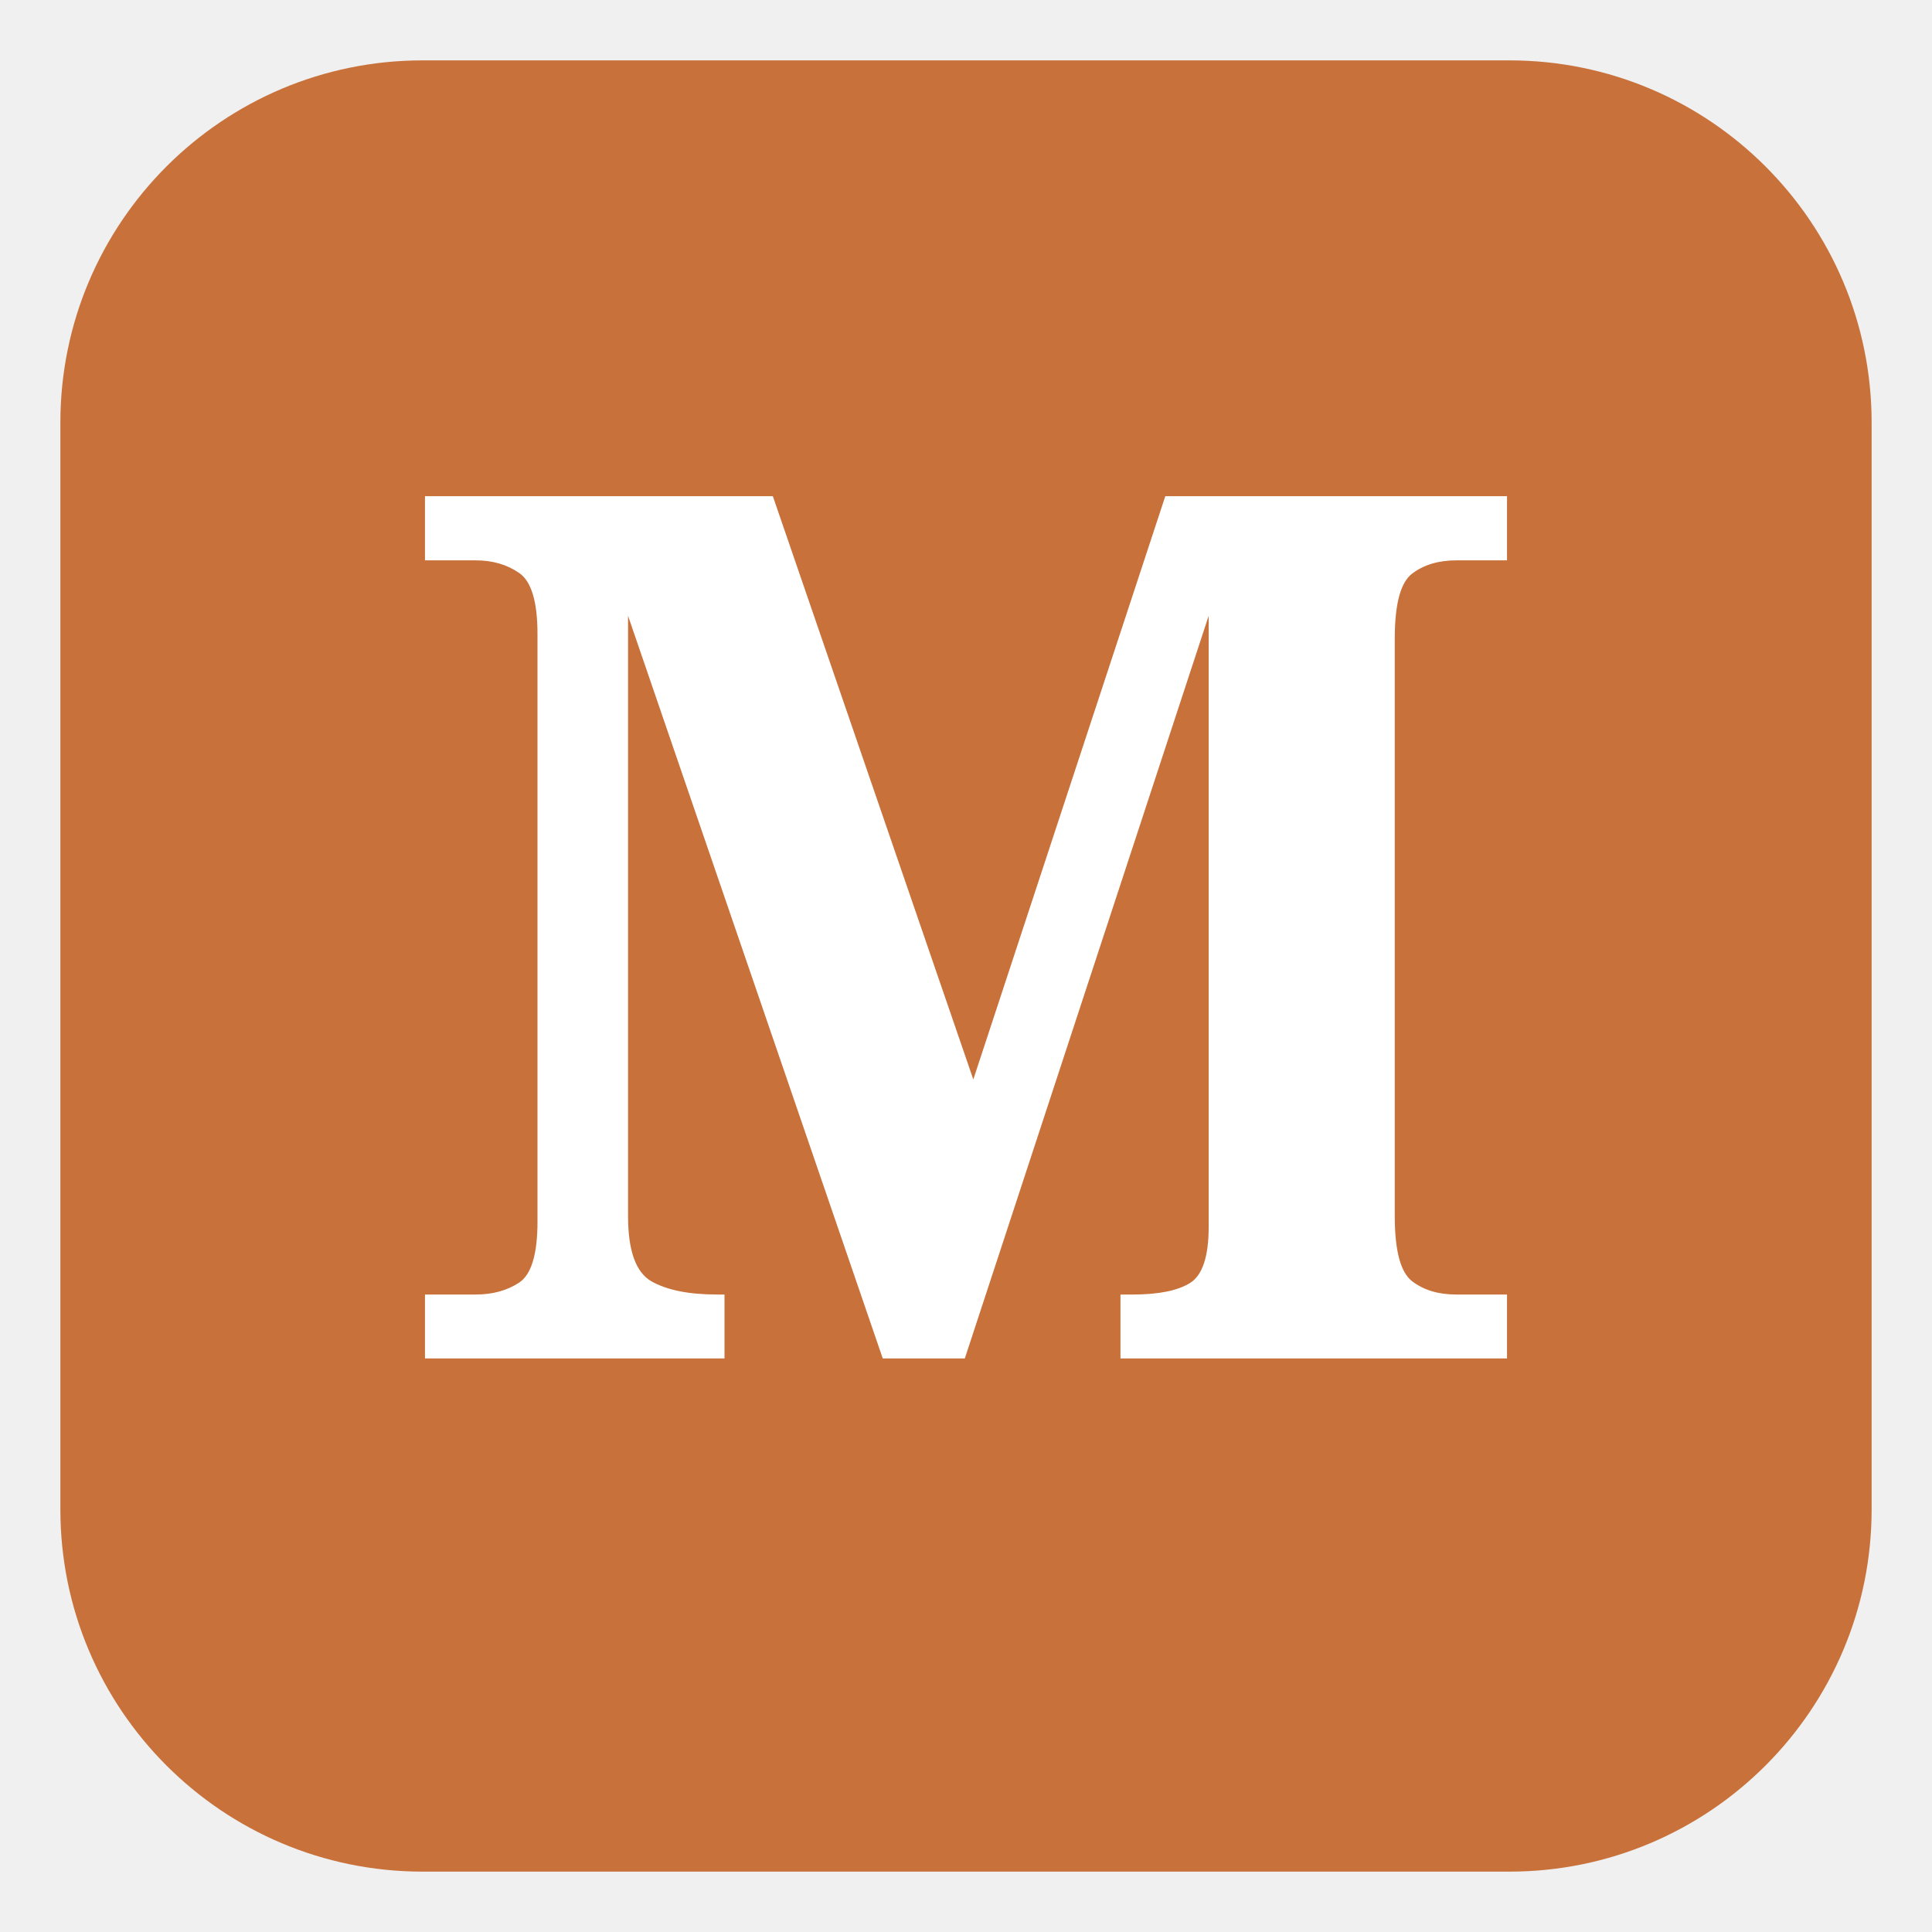
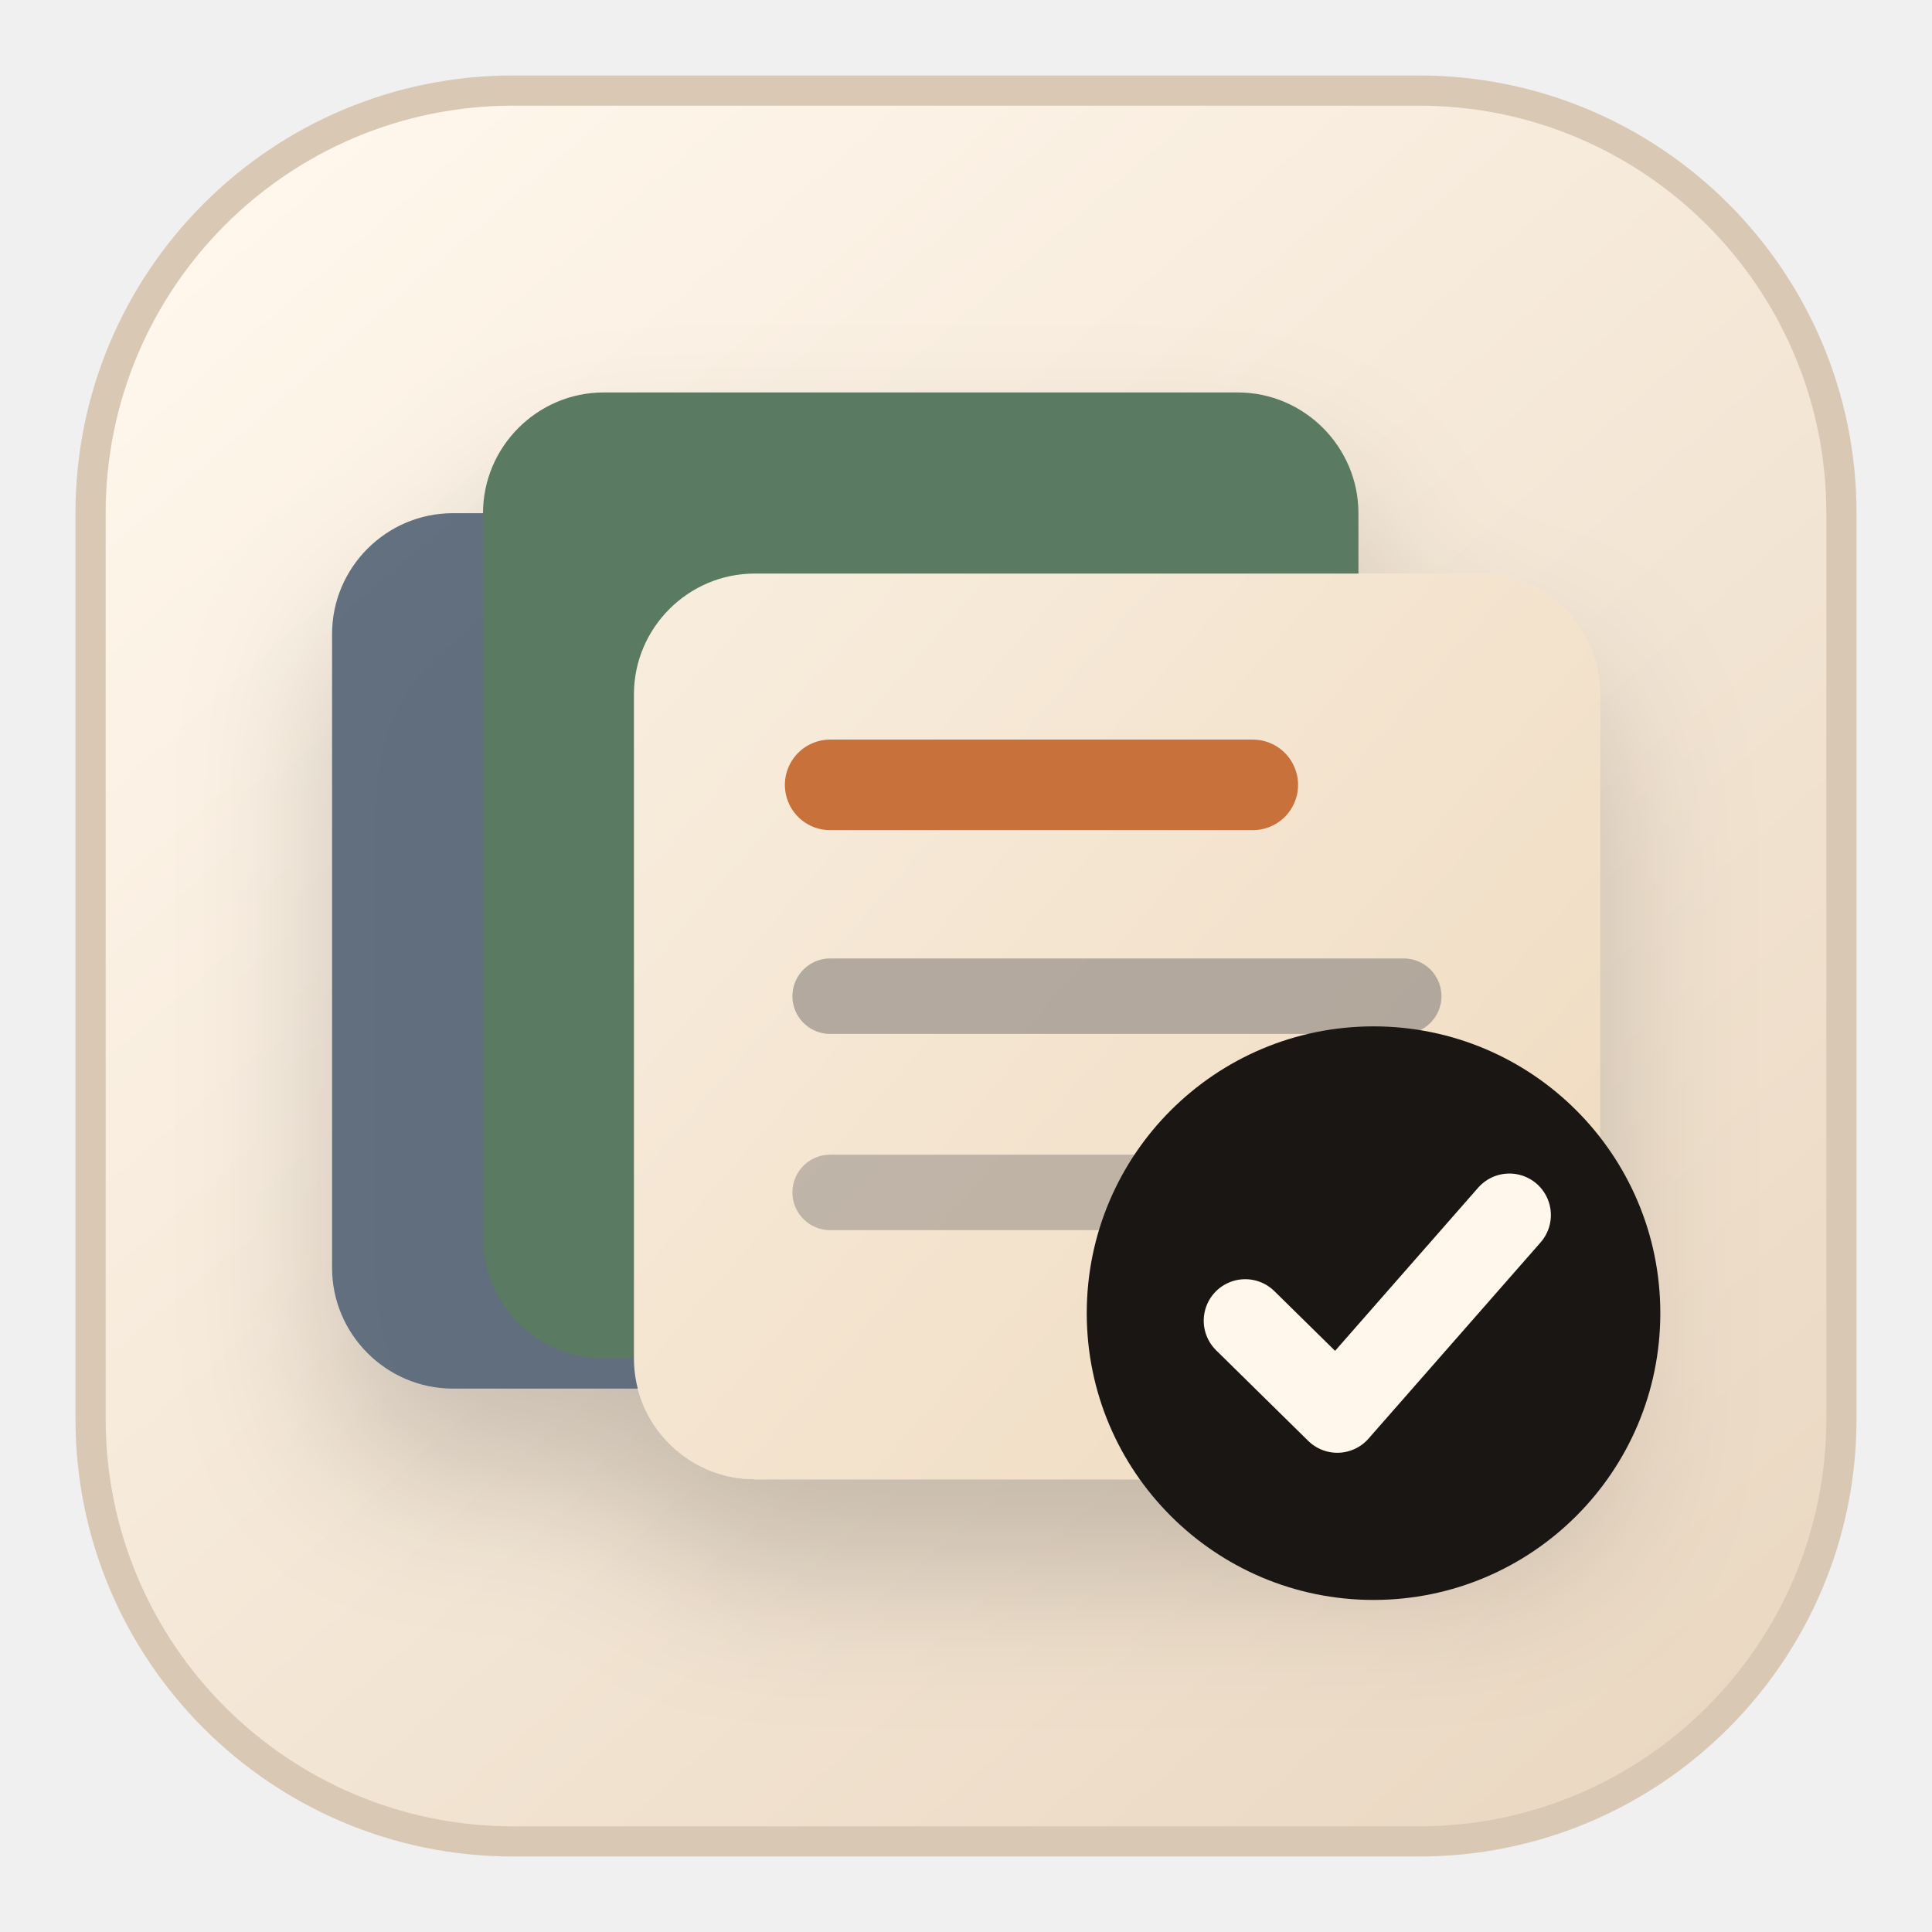
- <svg xmlns="http://www.w3.org/2000/svg" width="128" height="128" viewBox="0 0 128 128">
-   <rect x="4" y="4" width="120" height="120" rx="24" ry="24" fill="#c8713a" />
-   <text x="64" y="90" font-family="Georgia, serif" font-size="80" font-weight="bold" fill="white" text-anchor="middle">M</text>
+ <svg xmlns="http://www.w3.org/2000/svg" width="128" height="128" viewBox="0 0 128 128" role="img" aria-label="Tab Out icon">
+   <defs>
+     <linearGradient id="bg" x1="18" y1="12" x2="110" y2="118" gradientUnits="userSpaceOnUse">
+       <stop offset="0" stop-color="#fff7ec" />
+       <stop offset="1" stop-color="#ead8c2" />
+     </linearGradient>
+     <linearGradient id="frontTab" x1="34" y1="38" x2="96" y2="92" gradientUnits="userSpaceOnUse">
+       <stop offset="0" stop-color="#f9efe1" />
+       <stop offset="1" stop-color="#f0dcc2" />
+     </linearGradient>
+     <filter id="shadow" x="-20%" y="-20%" width="140%" height="150%" color-interpolation-filters="sRGB">
+       <feDropShadow dx="0" dy="6" stdDeviation="5" flood-color="#1a1613" flood-opacity="0.18" />
+     </filter>
+   </defs>
+   <rect x="6" y="6" width="116" height="116" rx="28" fill="url(#bg)" />
+   <rect x="6" y="6" width="116" height="116" rx="28" fill="none" stroke="#d9c8b4" stroke-width="2" />
+   <g filter="url(#shadow)">
+     <path d="M30 34h40c4.4 0 8 3.6 8 8v42c0 4.4-3.6 8-8 8H30c-4.4 0-8-3.6-8-8V42c0-4.4 3.6-8 8-8Z" fill="#5a6b7a" opacity="0.95" />
+     <path d="M40 26h42c4.4 0 8 3.6 8 8v48c0 4.4-3.6 8-8 8H40c-4.4 0-8-3.6-8-8V34c0-4.4 3.6-8 8-8Z" fill="#5a7a62" />
+     <path d="M50 38h48c4.4 0 8 3.6 8 8v44c0 4.4-3.6 8-8 8H50c-4.4 0-8-3.6-8-8V46c0-4.4 3.6-8 8-8Z" fill="url(#frontTab)" />
+   </g>
+   <path d="M55 52h28" stroke="#c8713a" stroke-width="6" stroke-linecap="round" />
+   <path d="M55 66h38" stroke="#9a918a" stroke-width="5" stroke-linecap="round" opacity="0.72" />
+   <path d="M55 79h24" stroke="#9a918a" stroke-width="5" stroke-linecap="round" opacity="0.58" />
+   <circle cx="91" cy="87" r="19" fill="#1a1613" />
+   <path d="M82.5 87.5 88.6 93.5 100 80.5" fill="none" stroke="#fff7ec" stroke-width="5.5" stroke-linecap="round" stroke-linejoin="round" />
</svg>
